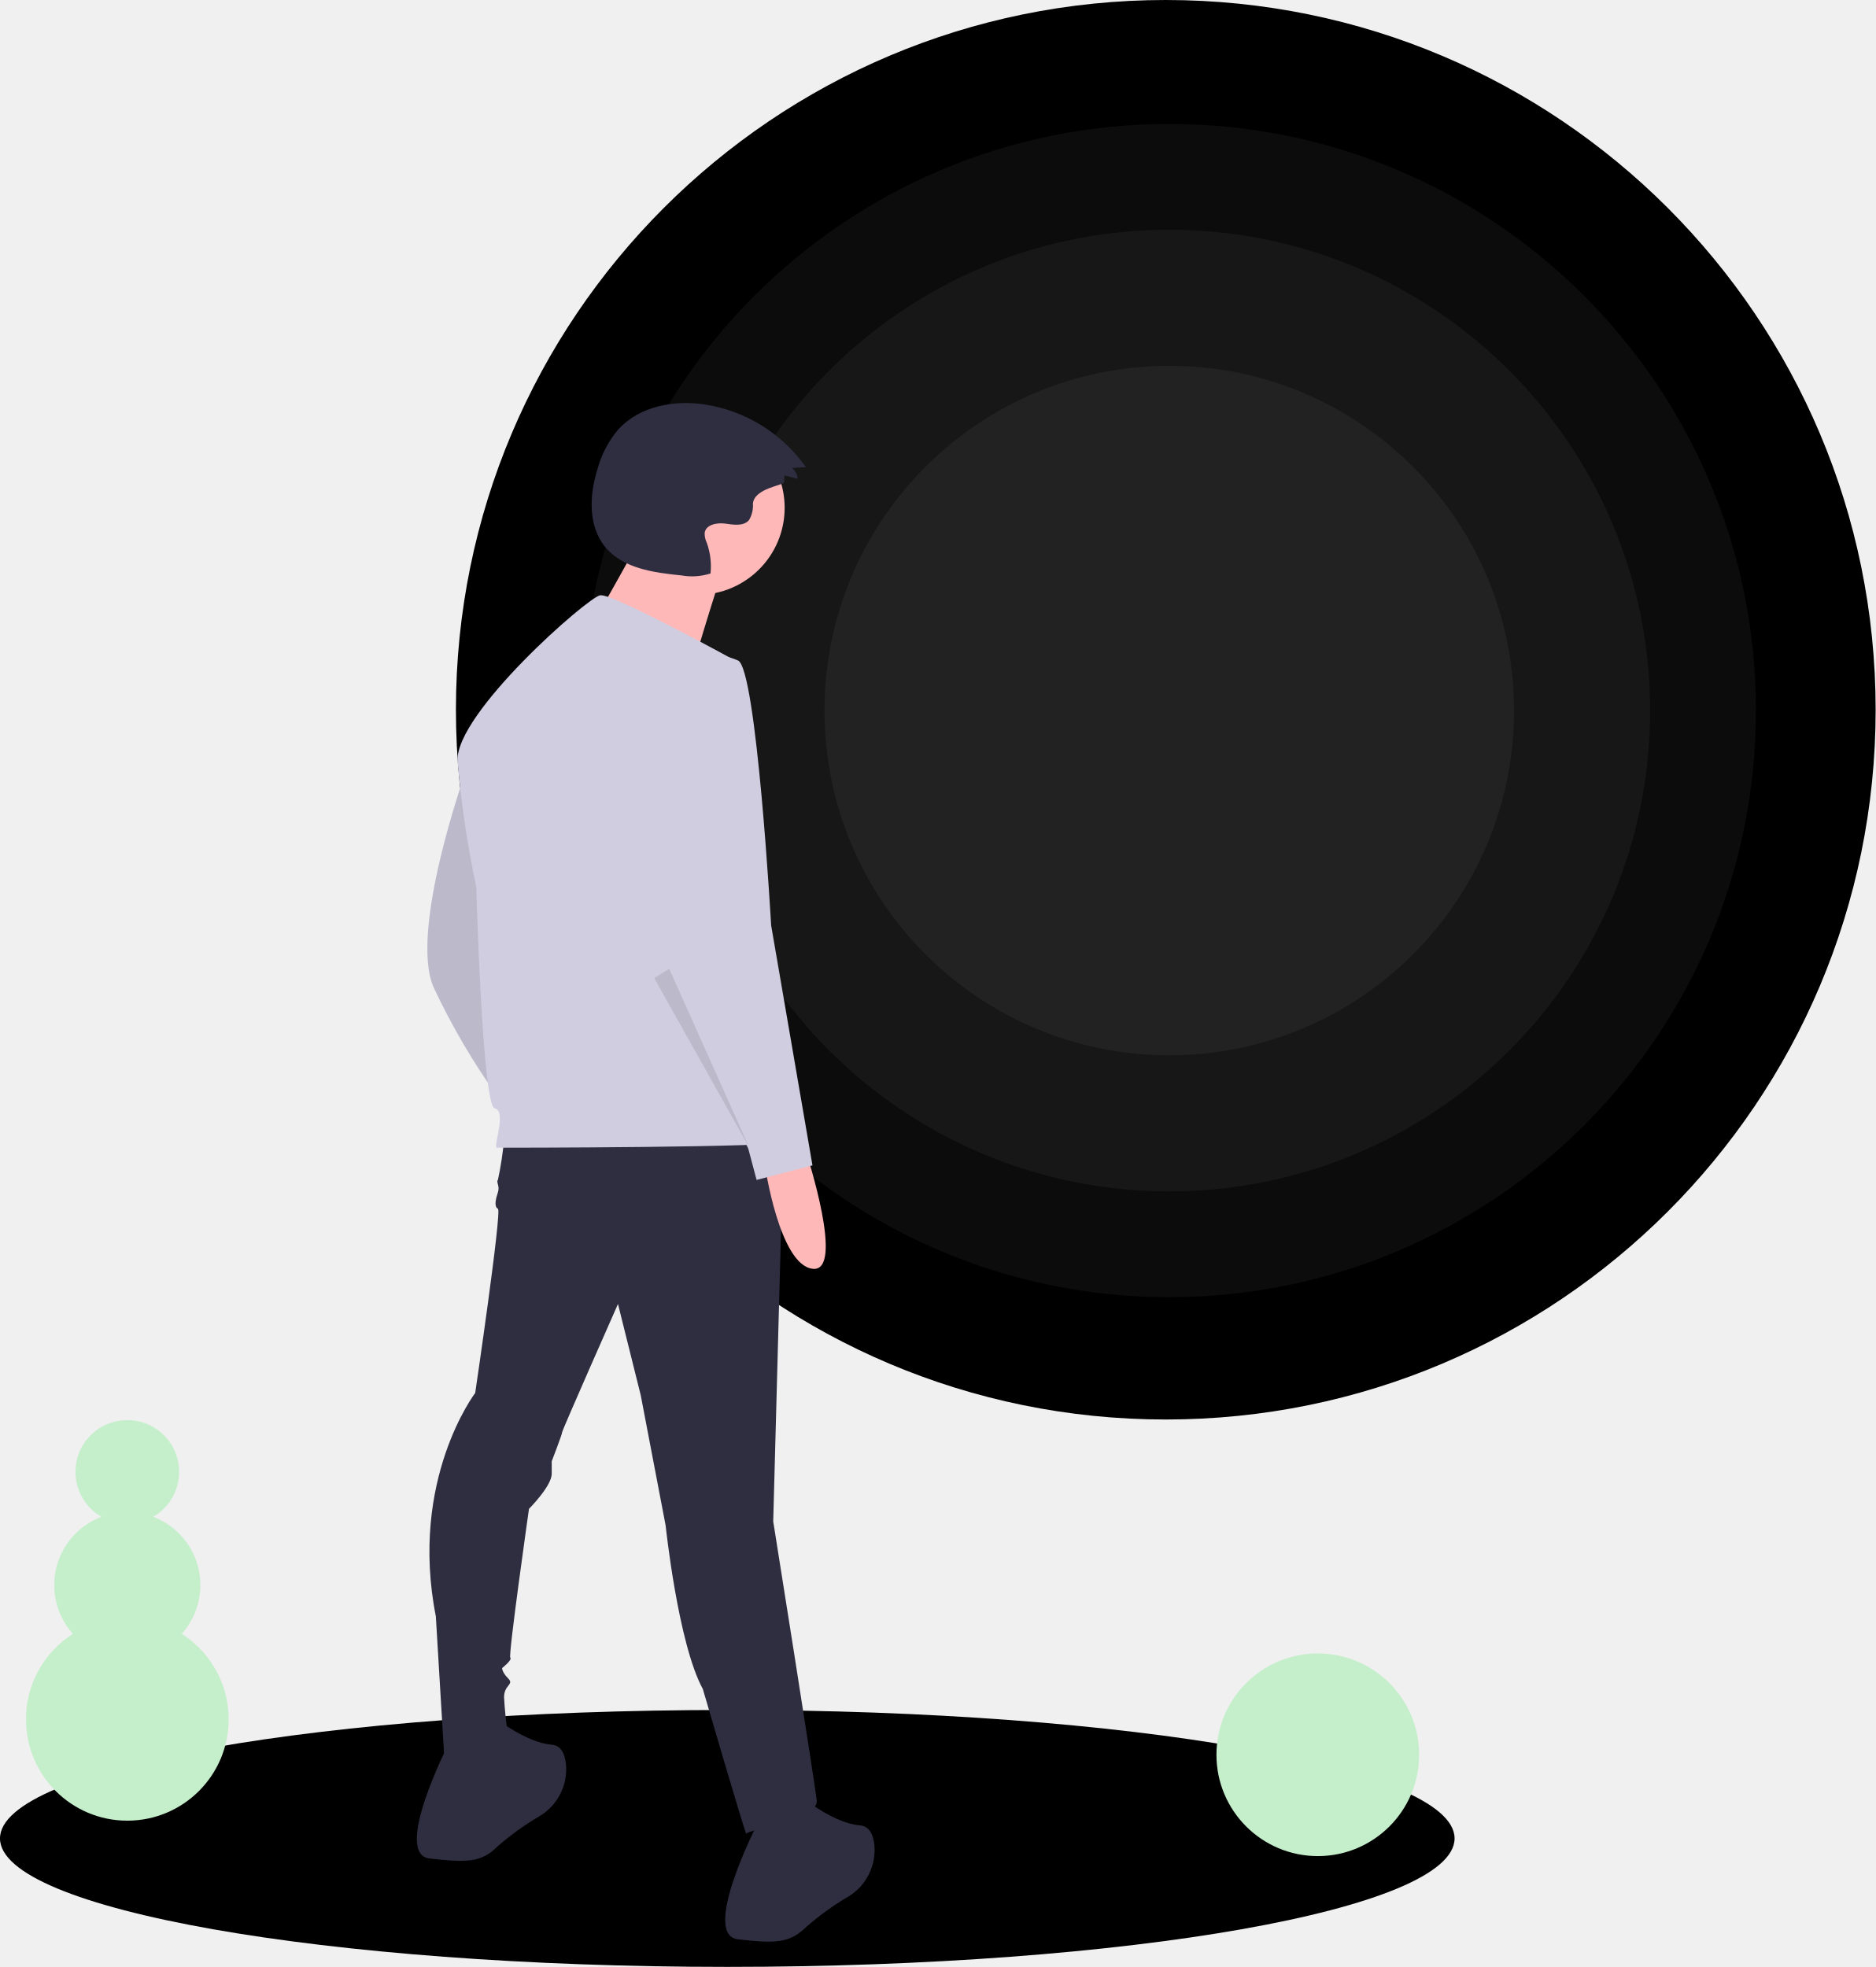
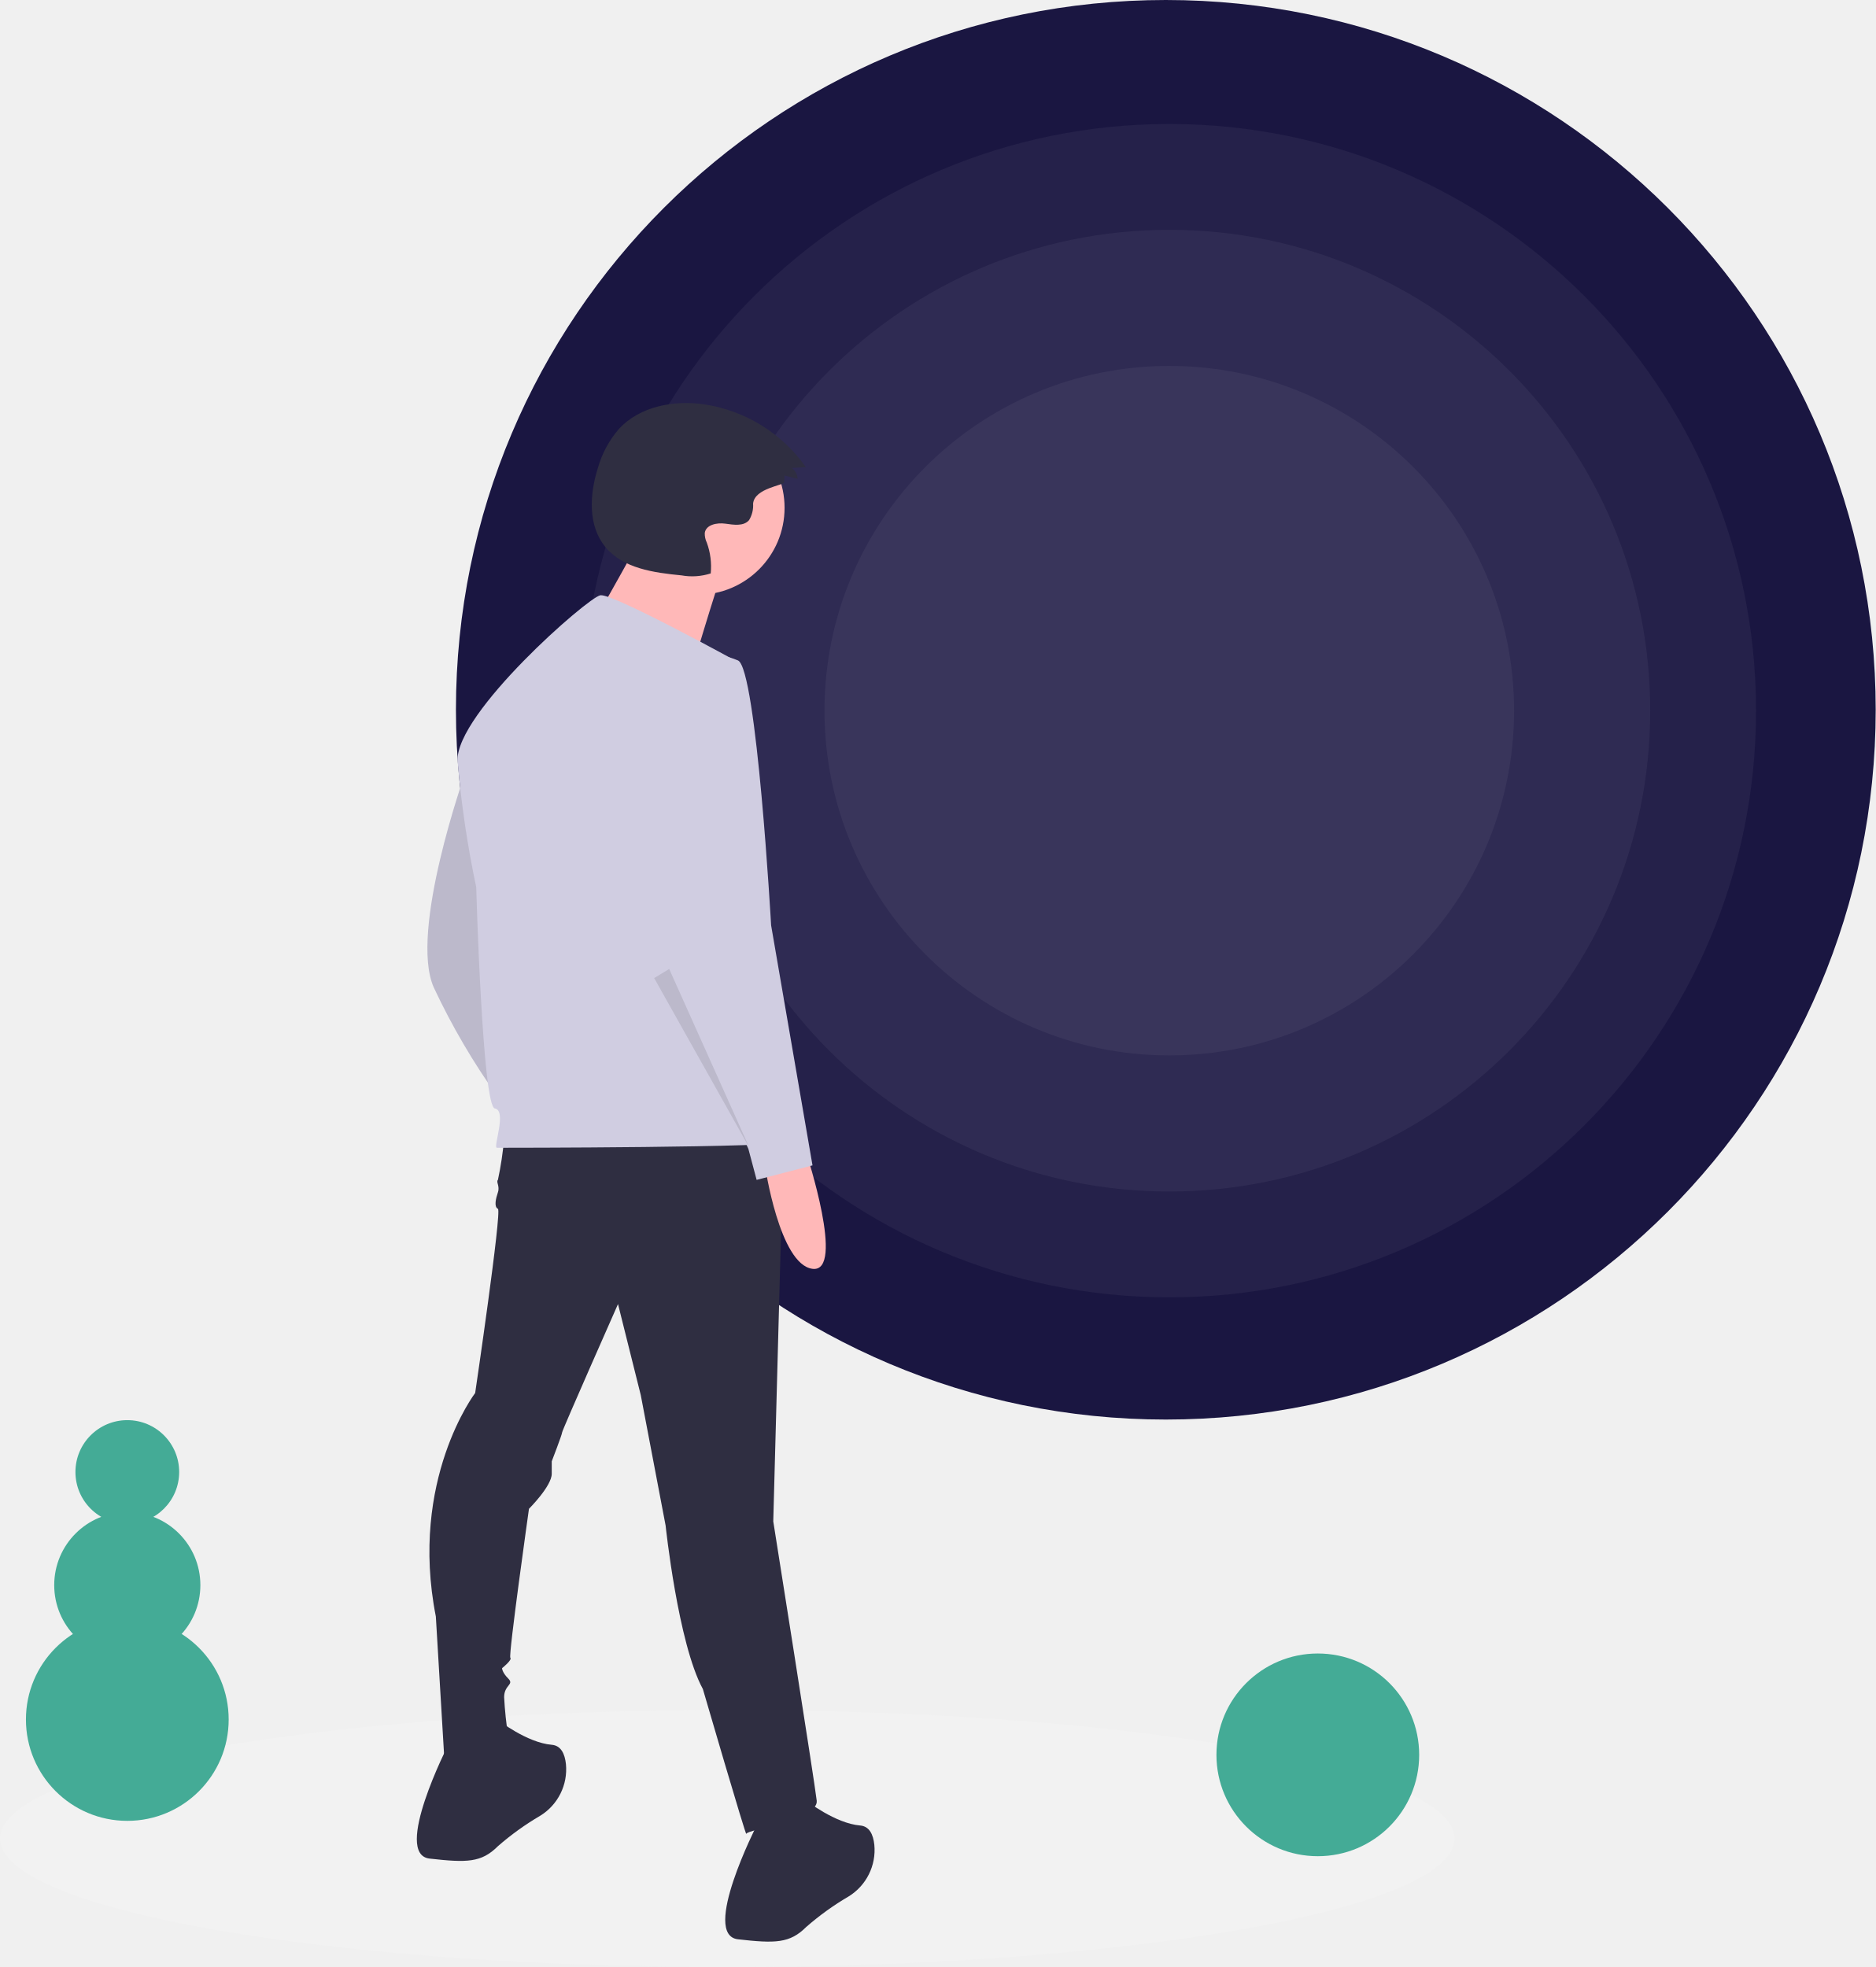
- <svg xmlns="http://www.w3.org/2000/svg" width="162.5" height="170.44">
-   <ellipse data-name="Ellipse 12" cx="63.01" cy="11.13" rx="63.01" ry="11.13" transform="translate(0 148.17)" />
-   <circle data-name="Ellipse 13" cx="61.5" cy="61.5" r="61.5" transform="translate(39.5)" />
-   <circle data-name="Ellipse 14" cx="50.83" cy="50.83" r="50.83" transform="translate(50.47 10.74)" fill="#fff" opacity=".05" />
-   <circle data-name="Ellipse 15" cx="41.66" cy="41.66" r="41.66" transform="translate(59.64 19.91)" fill="#fff" opacity=".05" />
-   <circle data-name="Ellipse 16" cx="29.87" cy="29.87" r="29.87" transform="translate(71.43 31.7)" fill="#fff" opacity=".05" />
-   <path data-name="Path 79" d="M40.27 67.09s-4.84 13.63-2.7 18.47a60.11 60.11 0 0 0 5.57 9.5s-1.26-27.07-2.87-27.97Z" fill="#d0cde1" />
-   <path data-name="Path 80" d="M40.27 67.09s-4.84 13.63-2.7 18.47a60.11 60.11 0 0 0 5.57 9.5s-1.26-27.07-2.87-27.97Z" opacity=".1" />
-   <path data-name="Path 81" d="M43.68 98.65a29.06 29.06 0 0 1-.54 3.58c-.18.18.18.54 0 1.08s-.36 1.25 0 1.43-1.97 15.96-1.97 15.96-5.74 7.53-3.41 19.36l.72 12.02s5.55.36 5.55-1.62a32.85 32.85 0 0 1-.36-3.4c0-1.08.9-1.08.36-1.62s-.53-.9-.53-.9.9-.71.71-.9 1.62-12.9 1.62-12.9 1.97-1.97 1.97-3.04v-1.08s.9-2.33.9-2.51 4.84-11.12 4.84-11.12l1.97 7.9 2.16 11.3s1.07 10.21 3.22 14.16c0 0 3.77 12.9 3.77 12.55s6.27-1.26 6.1-2.87-3.77-24.2-3.77-24.2l.9-33.54Z" fill="#2f2e41" />
-   <path data-name="Path 82" d="M38.83 151.18s-4.84 9.5-1.6 9.86 4.47.36 5.9-1.07a23.88 23.88 0 0 1 3.66-2.63 4.72 4.72 0 0 0 2.24-4.5c-.1-.87-.42-1.6-1.23-1.66-2.15-.18-4.66-2.15-4.66-2.15Z" fill="#2f2e41" />
-   <path data-name="Path 83" d="M65.55 158.17s-4.84 9.5-1.61 9.87 4.48.35 5.92-1.08a23.88 23.88 0 0 1 3.65-2.63 4.72 4.72 0 0 0 2.24-4.49c-.1-.88-.43-1.6-1.23-1.67-2.15-.17-4.66-2.15-4.66-2.15Z" fill="#2f2e41" />
-   <circle data-name="Ellipse 17" cx="7.54" cy="7.54" r="7.54" transform="translate(52.9 36.46)" fill="#ffb8b8" />
-   <path data-name="Path 84" d="M55.59 46.47s-5.39 9.91-5.82 9.91 9.7 3.23 9.7 3.23 2.8-9.47 3.23-10.34Z" fill="#ffb8b8" />
-   <path data-name="Path 85" d="M63.85 57.32S53.09 51.4 52 51.58 39.46 61.8 39.64 65.92a88.62 88.62 0 0 0 1.62 10.94s.53 19 1.6 19.18-.17 3.41.19 3.41 25.1 0 25.28-.54-4.48-41.6-4.48-41.6Z" fill="#d0cde1" />
-   <path data-name="Path 86" d="M69.86 99.9s3.4 10.4.53 10.04-4.12-8.96-4.12-8.96Z" fill="#ffb8b8" />
-   <path data-name="Path 87" d="M60.71 56.69s-6.63 1.43-5.56 10.4 3.05 17.93 3.05 17.93l6.63 14.52.72 2.7 4.84-1.26-3.58-20.8s-1.26-22.24-2.87-22.95a6.94 6.94 0 0 0-3.23-.54Z" fill="#d0cde1" />
-   <path data-name="Path 88" d="m56.68 84.75 8.24 14.7-6.94-15.5Z" opacity=".1" />
-   <path data-name="Path 89" d="m67.94 41.78.02-.58 1.15.29a1.28 1.28 0 0 0-.51-.94l1.22-.07A13.17 13.17 0 0 0 61 35.04c-2.64-.39-5.58.17-7.4 2.13a8.9 8.9 0 0 0-1.81 3.39c-.73 2.27-.87 4.98.63 6.82 1.54 1.88 4.21 2.24 6.62 2.48a5.23 5.23 0 0 0 2.52-.17 6.07 6.07 0 0 0-.33-2.67 1.77 1.77 0 0 1-.18-.85c.1-.71 1.06-.9 1.78-.8s1.58.25 2.06-.3a2.44 2.44 0 0 0 .34-1.43c.12-1.35 2.69-1.58 2.7-1.86Z" fill="#2f2e41" />
-   <circle data-name="Ellipse 18" cx="8.78" cy="8.78" r="8.78" transform="translate(105.39 143.27)" fill="#c5efcb" />
-   <circle data-name="Ellipse 19" cx="8.78" cy="8.78" r="8.78" transform="translate(2.25 140.2)" fill="#c5efcb" />
-   <circle data-name="Ellipse 20" cx="6.33" cy="6.33" r="6.33" transform="translate(4.7 131.02)" fill="#c5efcb" />
-   <circle data-name="Ellipse 21" cx="4.49" cy="4.49" r="4.49" transform="translate(6.54 123.05)" fill="#c5efcb" />
+ <svg xmlns="http://www.w3.org/2000/svg" width="162.5" height="170.435" viewBox="0 0 162.5 170.435">
+   <path d="M63.007,0c34.8,0,63.007,4.983,63.007,11.131S97.8,22.262,63.007,22.262,0,17.278,0,11.131,28.209,0,63.007,0Z" transform="translate(0 148.173)" fill="#f2f2f2" />
+   <circle cx="61.5" cy="61.5" r="61.5" transform="translate(39.5)" fill="#1a1641" />
+   <circle cx="50.834" cy="50.834" r="50.834" transform="translate(50.467 10.743)" fill="#fff" opacity="0.05" />
+   <circle cx="41.663" cy="41.663" r="41.663" transform="translate(59.638 19.914)" fill="#fff" opacity="0.05" />
+   <circle cx="29.871" cy="29.871" r="29.871" transform="translate(71.429 31.706)" fill="#fff" opacity="0.05" />
+   <path d="M385.793,361.232s-4.841,13.627-2.69,18.468a60.113,60.113,0,0,0,5.558,9.5S387.407,362.129,385.793,361.232Z" transform="translate(-345.524 -294.144)" fill="#d0cde1" />
+   <path d="M385.793,361.232s-4.841,13.627-2.69,18.468a60.113,60.113,0,0,0,5.558,9.5S387.407,362.129,385.793,361.232Z" transform="translate(-345.524 -294.144)" opacity="0.1" />
+   <path d="M389.876,514.35a29.057,29.057,0,0,1-.538,3.586c-.179.179.179.538,0,1.076s-.359,1.255,0,1.434-1.972,15.958-1.972,15.958-5.738,7.531-3.407,19.365l.717,12.013s5.558.359,5.558-1.614a32.849,32.849,0,0,1-.359-3.407c0-1.076.9-1.076.359-1.614s-.538-.9-.538-.9.9-.717.717-.9,1.614-12.91,1.614-12.91S394,544.473,394,543.4v-1.076s.9-2.331.9-2.51,4.841-11.117,4.841-11.117l1.972,7.889,2.152,11.3s1.076,10.22,3.227,14.165c0,0,3.765,12.91,3.765,12.551s6.276-1.255,6.1-2.869-3.765-24.206-3.765-24.206l.9-33.53Z" transform="translate(-346.2 -415.704)" fill="#2f2e41" />
+   <path d="M380.787,764.594s-4.841,9.5-1.614,9.862,4.483.359,5.917-1.076a23.879,23.879,0,0,1,3.651-2.629,4.721,4.721,0,0,0,2.24-4.489c-.095-.877-.422-1.6-1.229-1.667-2.152-.179-4.662-2.152-4.662-2.152Z" transform="translate(-341.952 -613.414)" fill="#2f2e41" />
+   <path d="M511.6,798.833s-4.841,9.5-1.614,9.862,4.483.359,5.917-1.076a23.879,23.879,0,0,1,3.651-2.629,4.721,4.721,0,0,0,2.24-4.489c-.095-.877-.422-1.6-1.229-1.667-2.152-.179-4.662-2.152-4.662-2.152Z" transform="translate(-446.047 -640.66)" fill="#2f2e41" />
+   <circle cx="7.537" cy="7.537" r="7.537" transform="translate(52.897 36.462)" fill="#ffb8b8" />
+   <path d="M450.723,260.308s-5.384,9.906-5.814,9.906,9.691,3.23,9.691,3.23,2.8-9.475,3.23-10.337Z" transform="translate(-395.134 -213.833)" fill="#ffb8b8" />
+   <path d="M419.545,291.014s-10.758-5.917-11.834-5.738S395.16,295.5,395.339,299.62a88.617,88.617,0,0,0,1.614,10.938s.538,19.006,1.614,19.185-.179,3.407.179,3.407,25.1,0,25.282-.538S419.545,291.014,419.545,291.014Z" transform="translate(-355.698 -233.698)" fill="#d0cde1" />
+   <path d="M529.306,521.892s3.407,10.4.538,10.041-4.124-8.965-4.124-8.965Z" transform="translate(-459.451 -421.992)" fill="#ffb8b8" />
+   <path d="M476.387,310.242s-6.634,1.434-5.558,10.4,3.048,17.93,3.048,17.93l6.634,14.524.717,2.69,4.841-1.255-3.586-20.8s-1.255-22.234-2.869-22.951A6.944,6.944,0,0,0,476.387,310.242Z" transform="translate(-415.677 -253.553)" fill="#d0cde1" />
+   <path d="M277.5,411.88l8.248,14.7L278.8,411.09Z" transform="translate(-220.825 -327.131)" opacity="0.1" />
+   <path d="M468.946,210.594l.025-.576,1.146.285a1.281,1.281,0,0,0-.513-.943l1.22-.068a13.168,13.168,0,0,0-8.808-5.443c-2.64-.383-5.579.171-7.39,2.13a8.9,8.9,0,0,0-1.822,3.392c-.723,2.271-.87,4.978.637,6.823,1.532,1.876,4.208,2.243,6.618,2.476a5.226,5.226,0,0,0,2.523-.171,6.07,6.07,0,0,0-.338-2.663,1.774,1.774,0,0,1-.179-.848c.107-.717,1.064-.9,1.783-.8s1.583.245,2.055-.305a2.441,2.441,0,0,0,.349-1.429C466.37,211.1,468.934,210.878,468.946,210.594Z" transform="translate(-401.008 -168.814)" fill="#2f2e41" />
+   <circle cx="8.782" cy="8.782" r="8.782" transform="translate(105.386 143.271)" fill="#44ab96" />
+   <circle cx="8.782" cy="8.782" r="8.782" transform="translate(2.247 140.208)" fill="#44ab96" />
+   <circle cx="6.331" cy="6.331" r="6.331" transform="translate(4.697 131.017)" fill="#44ab96" />
+   <circle cx="4.493" cy="4.493" r="4.493" transform="translate(6.536 123.052)" fill="#44ab96" />
</svg>
